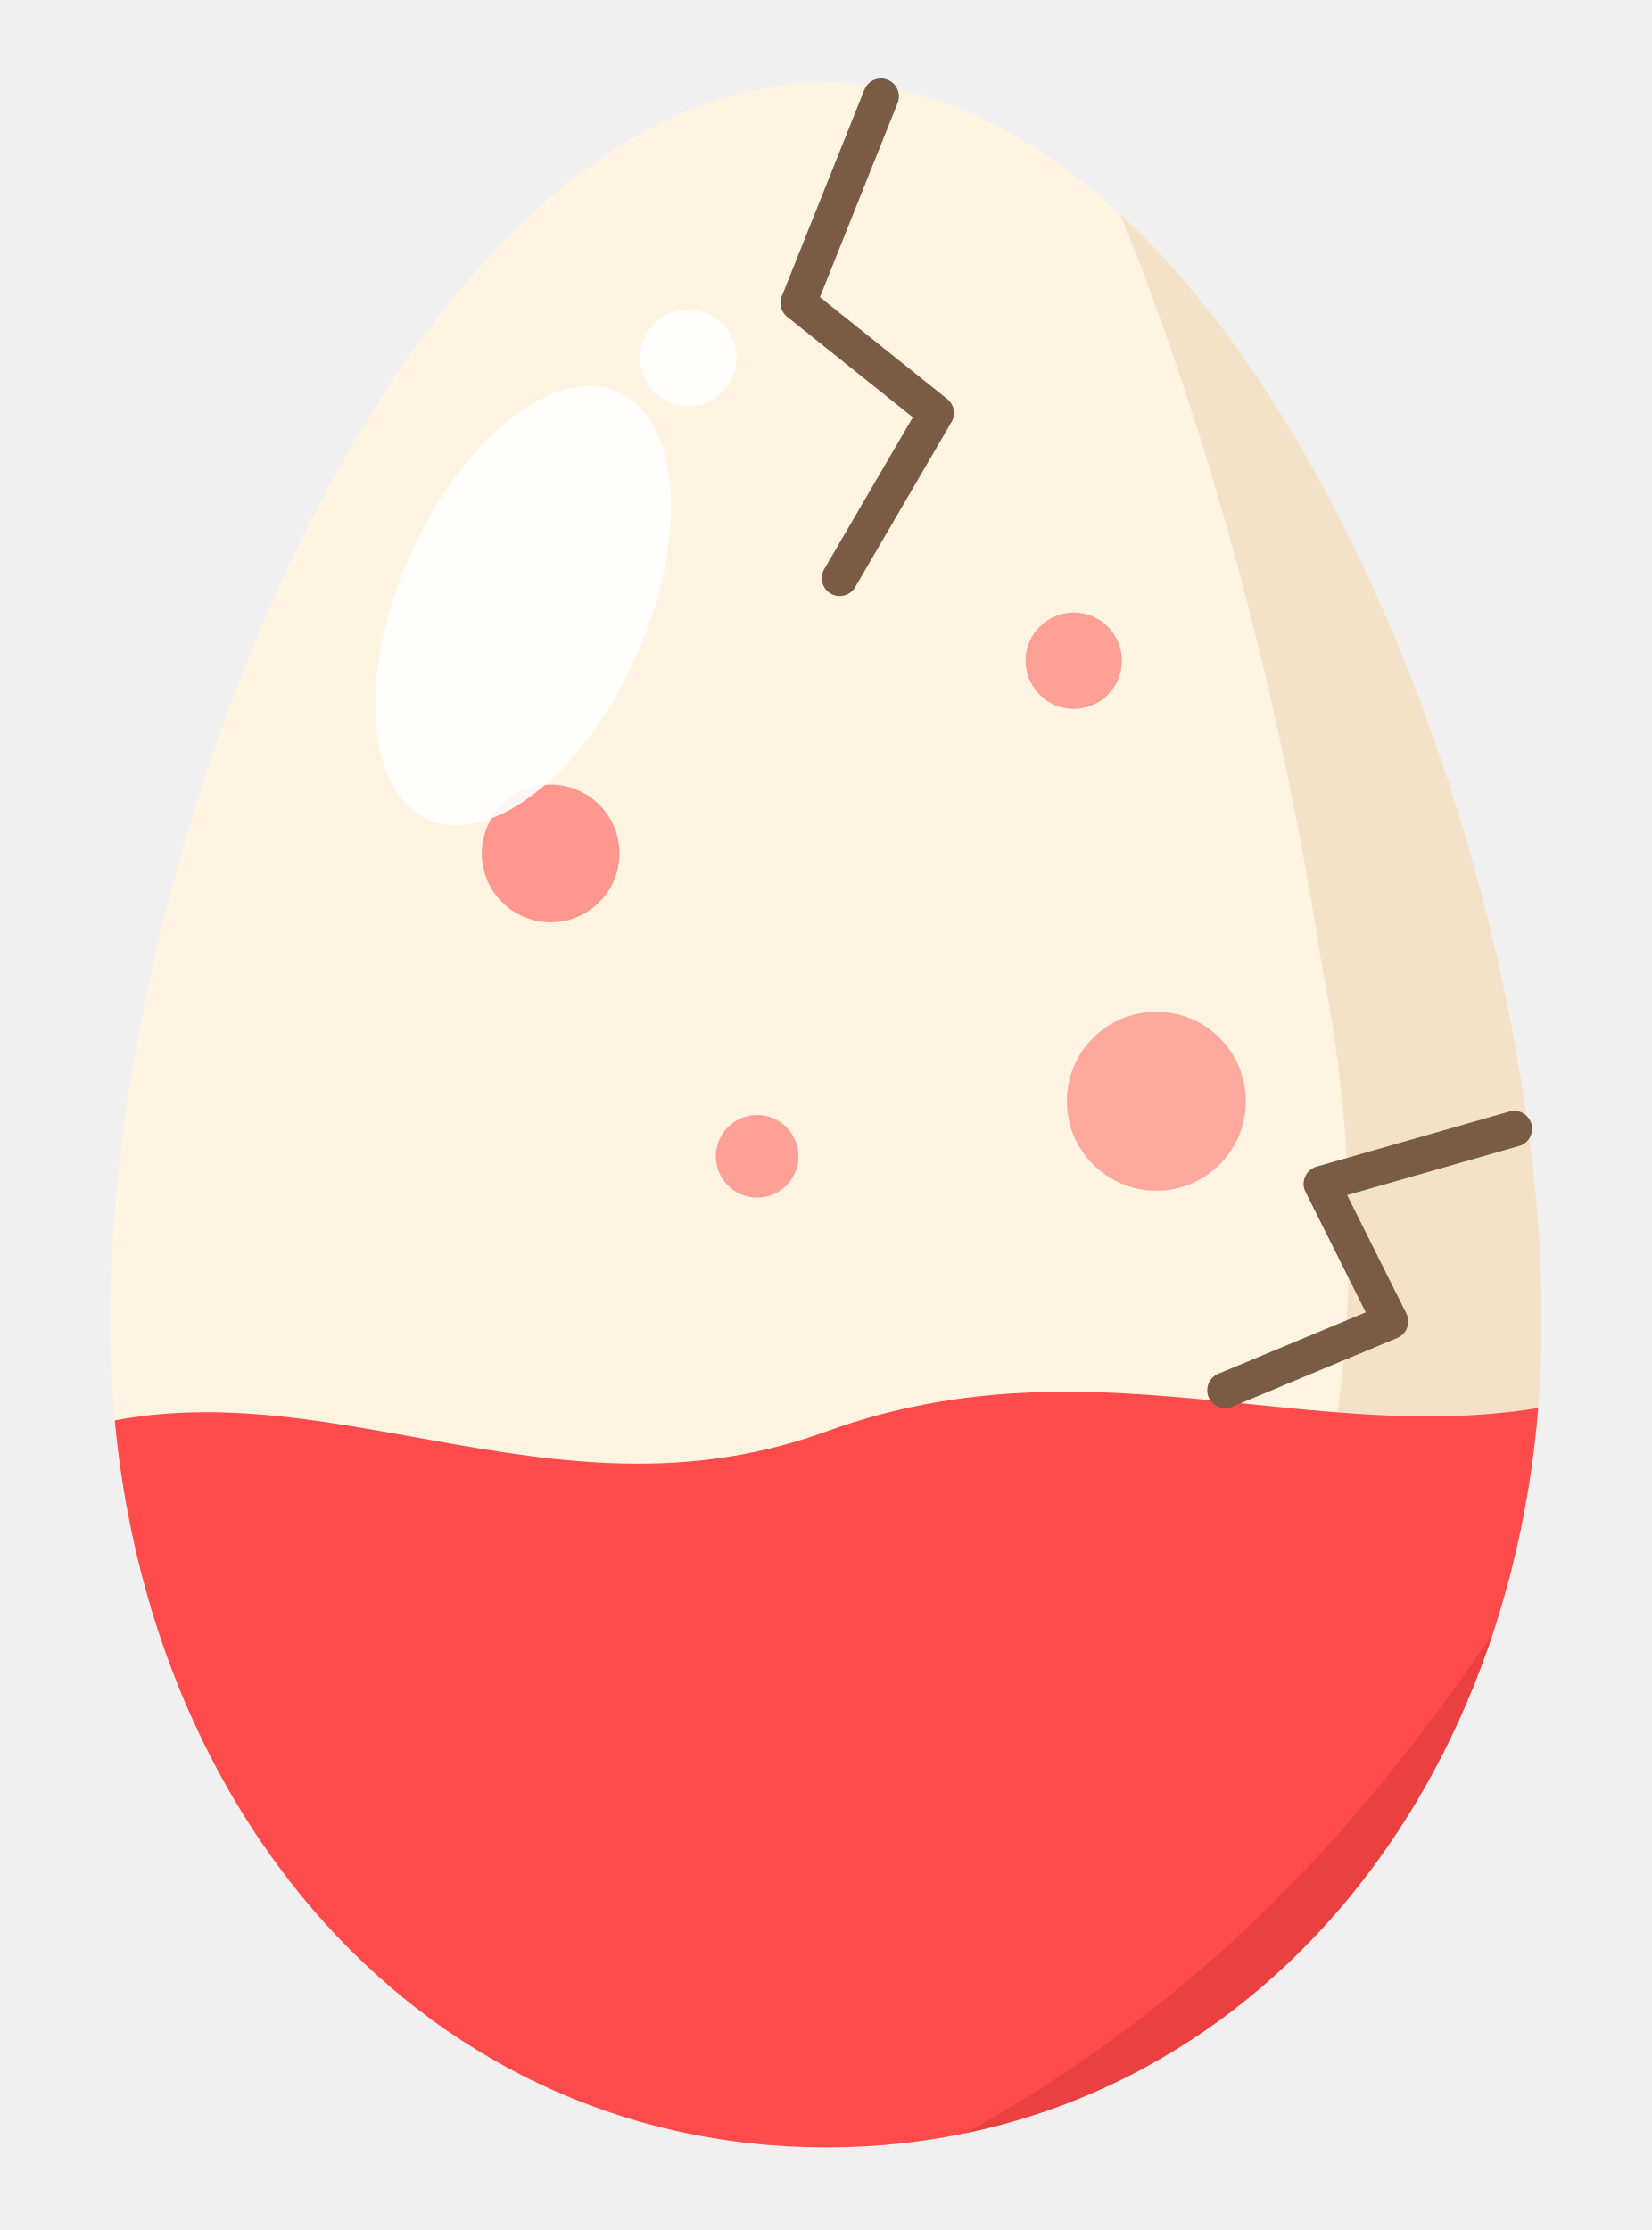
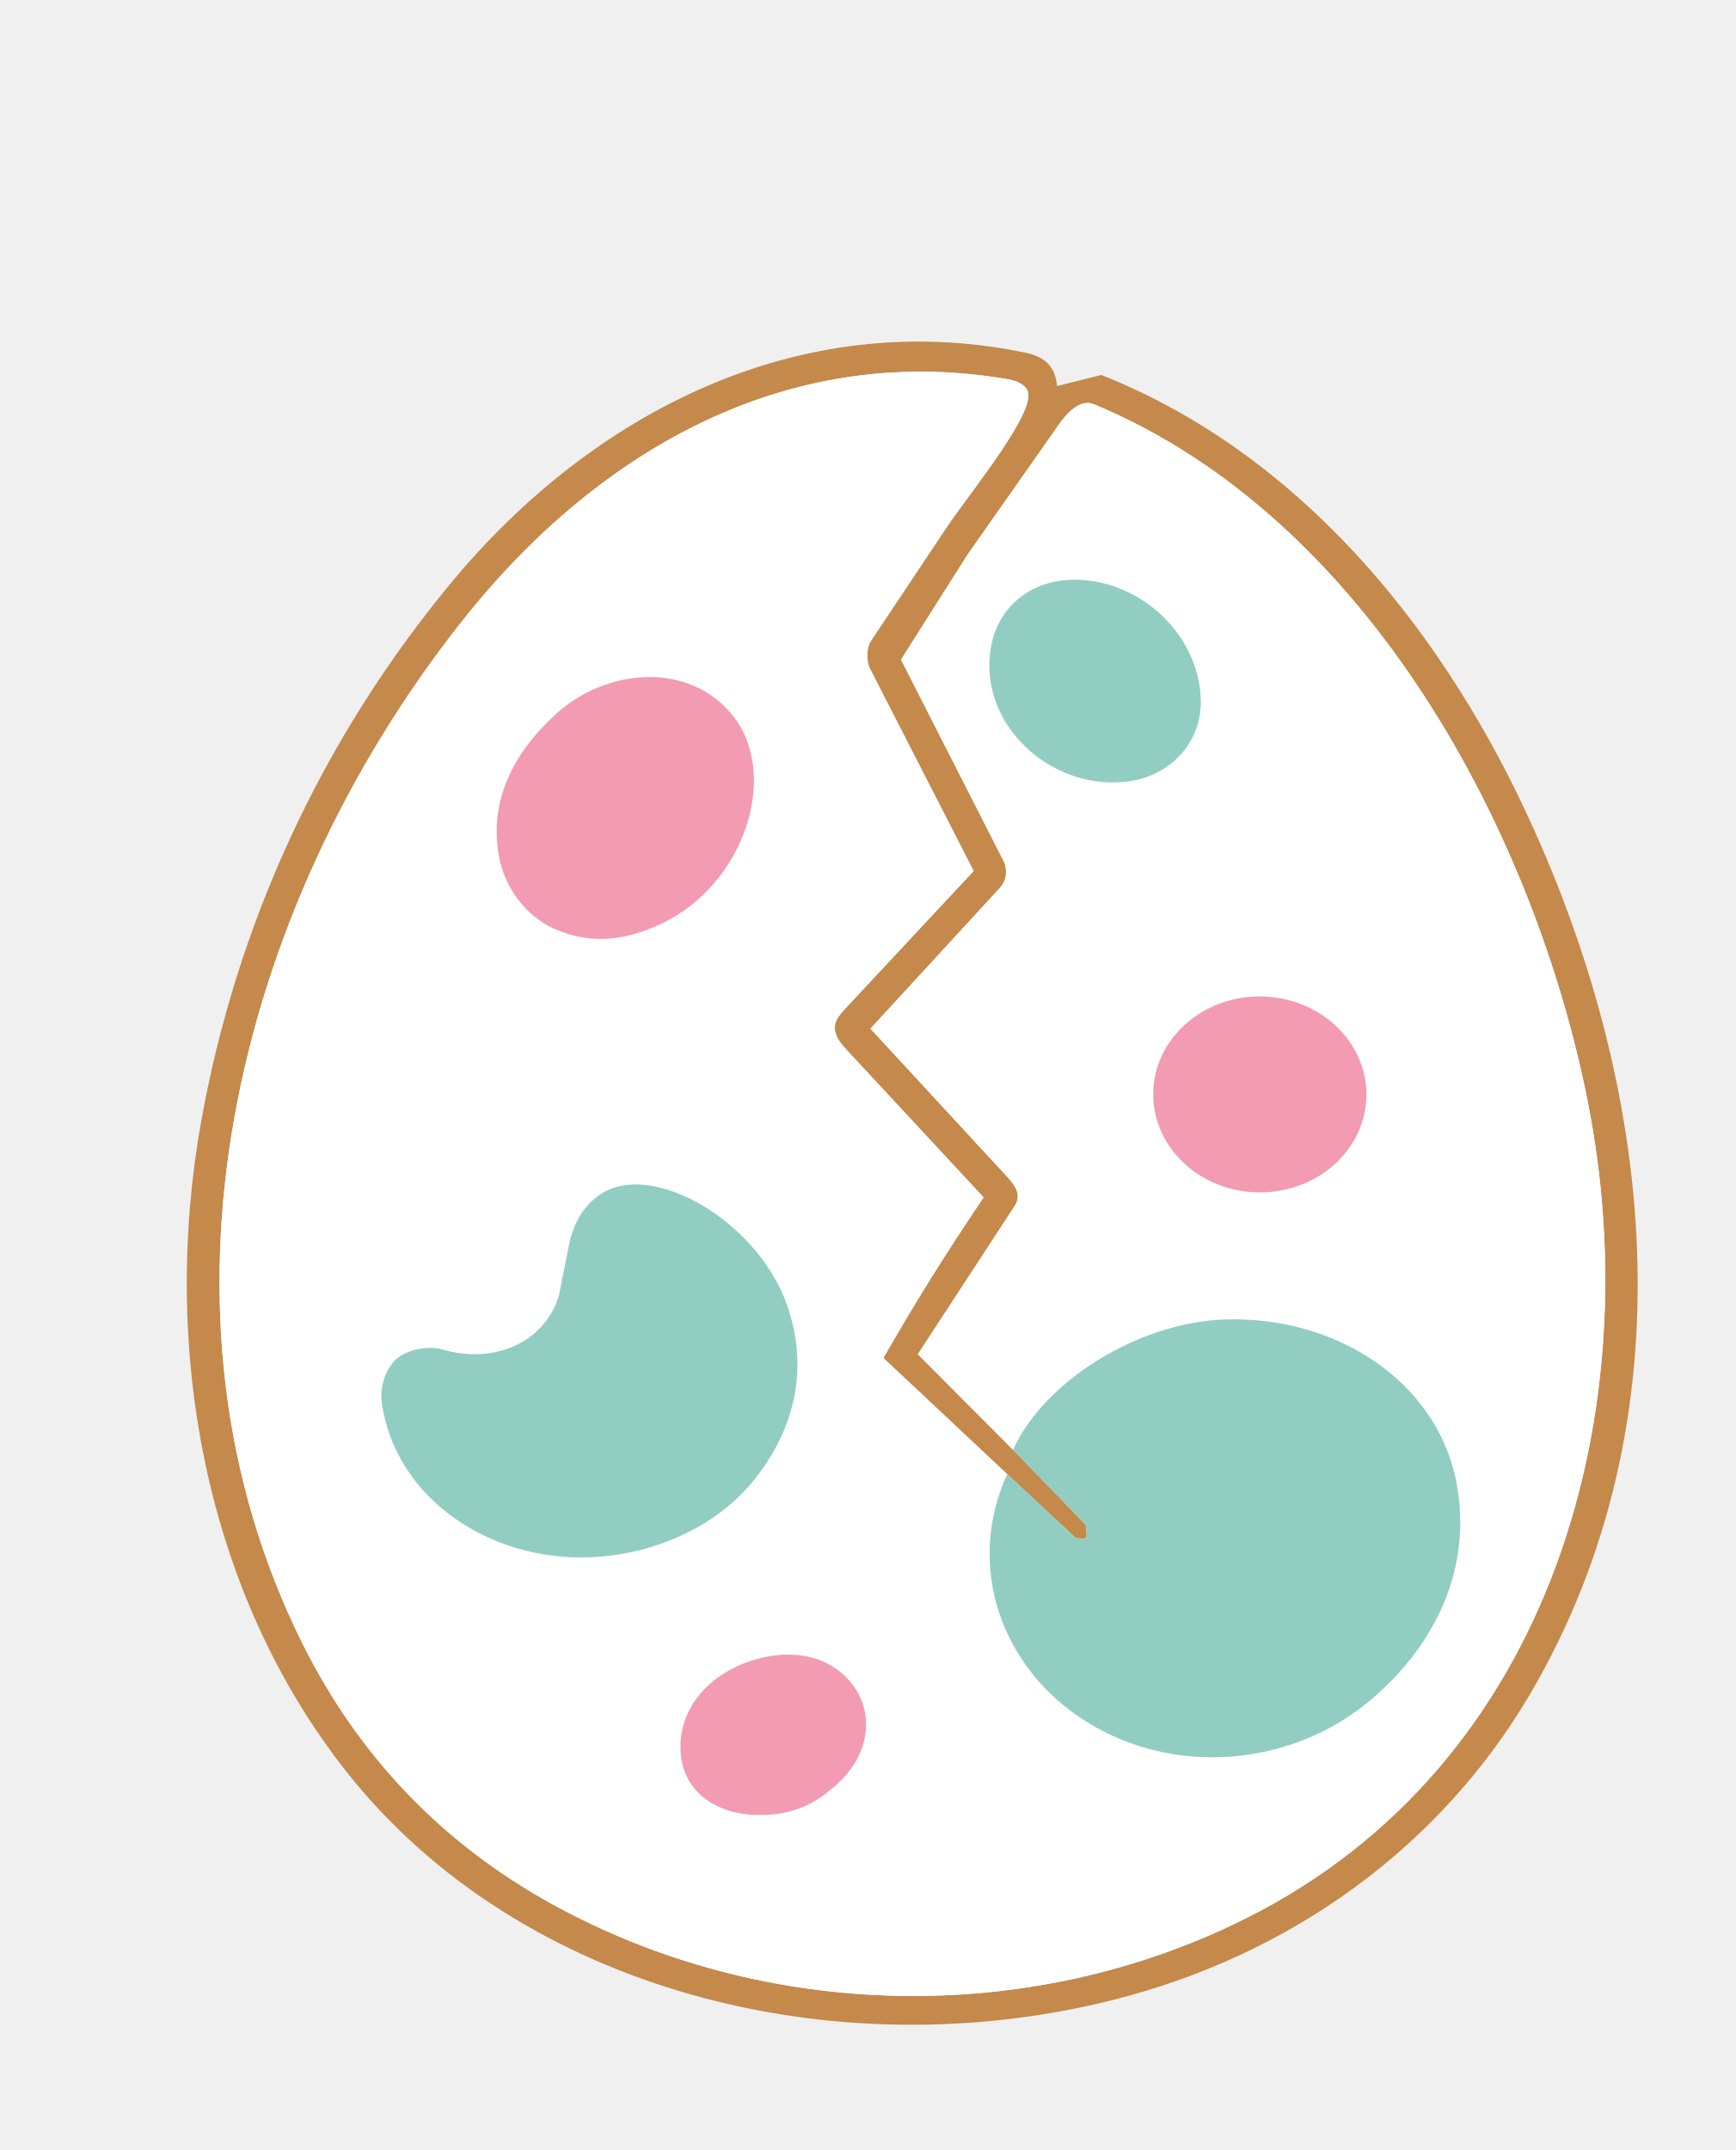
- <svg xmlns="http://www.w3.org/2000/svg" viewBox="0 0 120 162">
-   <g>
-     <defs>
-       <clipPath id="shape">
-         <path d="M60 6 C90 6 112 60 112 96 C112 130 90 156 60 156 C30 156 8 130 8 96 C8 60 30 6 60 6Z" />
-       </clipPath>
-     </defs>
-     <path d="M60 6 C90 6 112 60 112 96 C112 130 90 156 60 156 C30 156 8 130 8 96 C8 60 30 6 60 6Z" fill="#FFF4E2" />
-     <g clip-path="url(#shape)">
-       <path d="M74 0 C104 30 118 80 112 120 C106 150 80 166 50 162 C88 150 104 110 96 70 C92 44 84 18 74 0Z" fill="#F3E2C8" />
-       <path d="M0 106 C20 96 38 112 60 104 C82 96 100 108 120 100 V170 H0Z" fill="#FF4B4B" />
-       <path d="M120 100 C116 132 96 156 60 160 C92 146 106 124 120 100Z" fill="#D93636" opacity=".55" />
-       <circle cx="40" cy="62" r="5" fill="#FF4B4B" opacity=".55" />
-       <circle cx="78" cy="48" r="3.5" fill="#FF4B4B" opacity=".5" />
-       <circle cx="84" cy="80" r="6.5" fill="#FF4B4B" opacity=".45" />
-       <circle cx="55" cy="84" r="3" fill="#FF4B4B" opacity=".5" />
-     </g>
-     <ellipse cx="38" cy="44" rx="9" ry="17" transform="rotate(24 38 44)" fill="#fff" opacity=".9" />
-     <circle cx="50" cy="26" r="3.5" fill="#fff" opacity=".9" />
-     <g fill="none" stroke="#7A5C45" stroke-width="2.6" stroke-linecap="round" stroke-linejoin="round">
-       <path d="M64 7 L58 22 L68 30 L61 42" />
-       <path d="M110 82 L96 86 L101 96 L89 101" />
-     </g>
+ <svg xmlns="http://www.w3.org/2000/svg" width="536" height="664" viewBox="52 0 134 166">
+   <g transform="rotate(90 124.7 89.3)">
+     <path style="fill: #c4894b;" d="M166.25,43.87c11.7,6.9,20.07,18.36,23.55,32.12,5.44,21.52-.69,45.77-17.45,59.13-14.09,11.21-33.13,14.43-50.33,11.35-15.21-2.72-29.59-9.29-41.78-19.44-12.83-10.69-21.26-26.63-17.61-44.22.3-1.45,1.03-2.31,2.58-2.44l-.86-3.42c6.07-15.29,19.39-25.98,33.26-32.56C119.22,34.13,144.92,31.32,166.25,43.87ZM147.34,83.77l5.79-5.61c.33-.03.75-.11.95-.05.15.04.11.39.08.8l-4.94,5.31-8.97,9.56c-4.34-2.48-8.23-4.92-12.4-7.74l-11.23,10.43c-.59.55-1.15,1.04-1.82,1.06-.71.03-1.21-.52-1.81-1.07l-10.34-9.65-15.63,8.01c-.53.27-1.6.28-2.11-.06l-8.7-5.8c-2.78-1.85-9.25-7.23-10.74-6.26-.46.3-.68.8-.8,1.53-2.99,17.51,6.07,32.18,18.85,42.22,22.25,17.5,53.2,24.97,78.84,12.16,8.47-4.24,15.26-10.56,20.05-19.24,9.03-16.37,9.51-36.86,1.07-53.65-11.96-23.83-39.39-31.01-62.99-26.34-20.53,4.05-45.02,16.85-53.87,38.12-.58,1.4,1.4,2.62,2.16,3.15l9.44,6.63,8.11,5.14,15.58-7.94c.68-.31,1.48-.21,2.07.33l10.84,9.97,11.46-10.58c.63-.57,1.36-1.13,2.23-.56l11.45,7.48L147.34,83.77Z" />
+     <path style="fill: #fff;" d="M149.22,84.22c7.01,3.2,14.96.57,19.15-6.18,4.22-6.82,3.4-15.83-1.72-21.89-4.29-5.1-10.32-7.85-16.75-6.63-7.89,1.5-12.93,9.36-12.62,17.94.24,6.58,4.69,13.87,10.06,16.31l-7.38,7.35-11.45-7.48c-.87-.57-1.6-.01-2.23.56l-11.46,10.58-10.84-9.97c-.59-.54-1.39-.64-2.07-.33l-15.58,7.94-8.11-5.14-9.44-6.63c-.76-.53-2.74-1.75-2.16-3.15,8.85-21.27,33.34-34.07,53.87-38.12,23.6-4.67,51.03,2.51,62.99,26.34,8.44,16.79,7.96,37.28-1.07,53.65-4.79,8.68-11.58,15-20.05,19.24-25.64,12.81-56.59,5.34-78.84-12.16-12.78-10.04-21.84-24.71-18.85-42.22.12-.73.34-1.23.8-1.53,1.49-.97,7.96,4.41,10.74,6.26l8.7,5.8c.51.34,1.58.33,2.11.06l15.63-8.01,10.34,9.65c.6.55,1.1,1.1,1.81,1.07.67-.02,1.23-.51,1.82-1.06l11.23-10.43c4.17,2.82,8.06,5.26,12.4,7.74L149.22,84.22ZM89.4,69.27c-4.49.15-8.33,3.75-9.1,8.17-.73,4.16,1.47,7.41,5.1,8.04,2.8.48,5.57-.54,7.59-2.6,1.91-1.94,3.17-5.05,2.72-8.12S92.67,69.17,89.4,69.27ZM106.79,111.08c-3.07-6.73-11.95-9.46-16.47-5.39-3.9,3.51-3.16,9.6.11,13.26,2.96,3.31,6.66,5.27,10.96,4.54,2.6-.44,4.75-2.15,5.7-4.26C108.38,116.37,108,113.73,106.79,111.08ZM119.97,56.49c-4.18-.03-7.59,3.63-7.63,8.17s3.33,8.26,7.5,8.29c4.18.03,7.59-3.62,7.63-8.17S124.15,56.52,119.97,56.49ZM143.72,132.51c7.54-1.06,12.54-8.73,11.87-16.85-.38-4.66-2.52-9.19-5.96-11.92-3.89-3.1-8.52-4.21-13.38-2.55-6.59,2.27-11.3,10.48-8.64,14.44.85,1.26,2.15,2.07,3.92,2.43l3.91.78c3.69,1.12,5.3,5.1,4.16,8.97-.35,1.19.04,2.81.73,3.58C140.91,132.03,142.22,132.72,143.72,132.51ZM175.53,103.45c.03-2.78-.89-4.45-2.41-6.13-2-2.21-5.01-2.95-7.42-1.32-2.42,1.65-3.08,4.71-2.13,7.81,1.09,3.54,3.93,6.02,7.48,5.59C173.82,109.06,175.51,106.61,175.53,103.45Z" />
+     <path style="fill: #91cec1;" d="M149.22,84.22l4.94-5.31c.03-.41.07-.76-.08-.8-.2-.06-.62.02-.95.05l-5.79,5.61c-5.37-2.44-9.82-9.73-10.06-16.31-.31-8.58,4.73-16.44,12.62-17.94,6.43-1.22,12.46,1.53,16.75,6.63,5.12,6.06,5.94,15.07,1.72,21.89C164.18,84.79,156.23,87.42,149.22,84.22Z" />
+     <path style="fill: #91cec1;" d="M143.72,132.51c-1.5.21-2.81-.48-3.39-1.12-.69-.77-1.08-2.39-.73-3.58,1.14-3.87-.47-7.85-4.16-8.97l-3.91-.78c-1.77-.36-3.07-1.17-3.92-2.43-2.66-3.96,2.05-12.17,8.64-14.44,4.86-1.66,9.49-.55,13.38,2.55,3.44,2.73,5.58,7.26,5.96,11.92C156.26,123.78,151.26,131.45,143.72,132.51Z" />
+     <path style="fill: #f29bb2;" d="M106.79,111.08c1.21,2.65,1.59,5.29.3,8.15-.95,2.11-3.1,3.82-5.7,4.26-4.3.73-8-1.23-10.96-4.54-3.27-3.66-4.01-9.75-.11-13.26C94.84,101.62,103.72,104.35,106.79,111.08Z" />
+     <path style="fill: #91cec1;" d="M89.4,69.27c3.27-.1,5.84,2.27,6.31,5.49s-.81,6.18-2.72,8.12c-2.02,2.06-4.79,3.08-7.59,2.6-3.63-.63-5.83-3.88-5.1-8.04C81.07,73.02,84.91,69.42,89.4,69.27Z" />
+     <ellipse style="fill: #f29bb2;" cx="119.91" cy="64.72" rx="8.23" ry="7.56" transform="translate(54.26 184.12) rotate(-89.56)" />
+     <path style="fill: #f29bb2;" d="M175.53,103.45c-.02,3.16-1.71,5.61-4.48,5.95-3.55.43-6.39-2.05-7.48-5.59-.95-3.1-.29-6.16,2.13-7.81,2.41-1.63,5.42-.89,7.42,1.32C174.64,99,175.56,100.67,175.53,103.45Z" />
  </g>
</svg>
